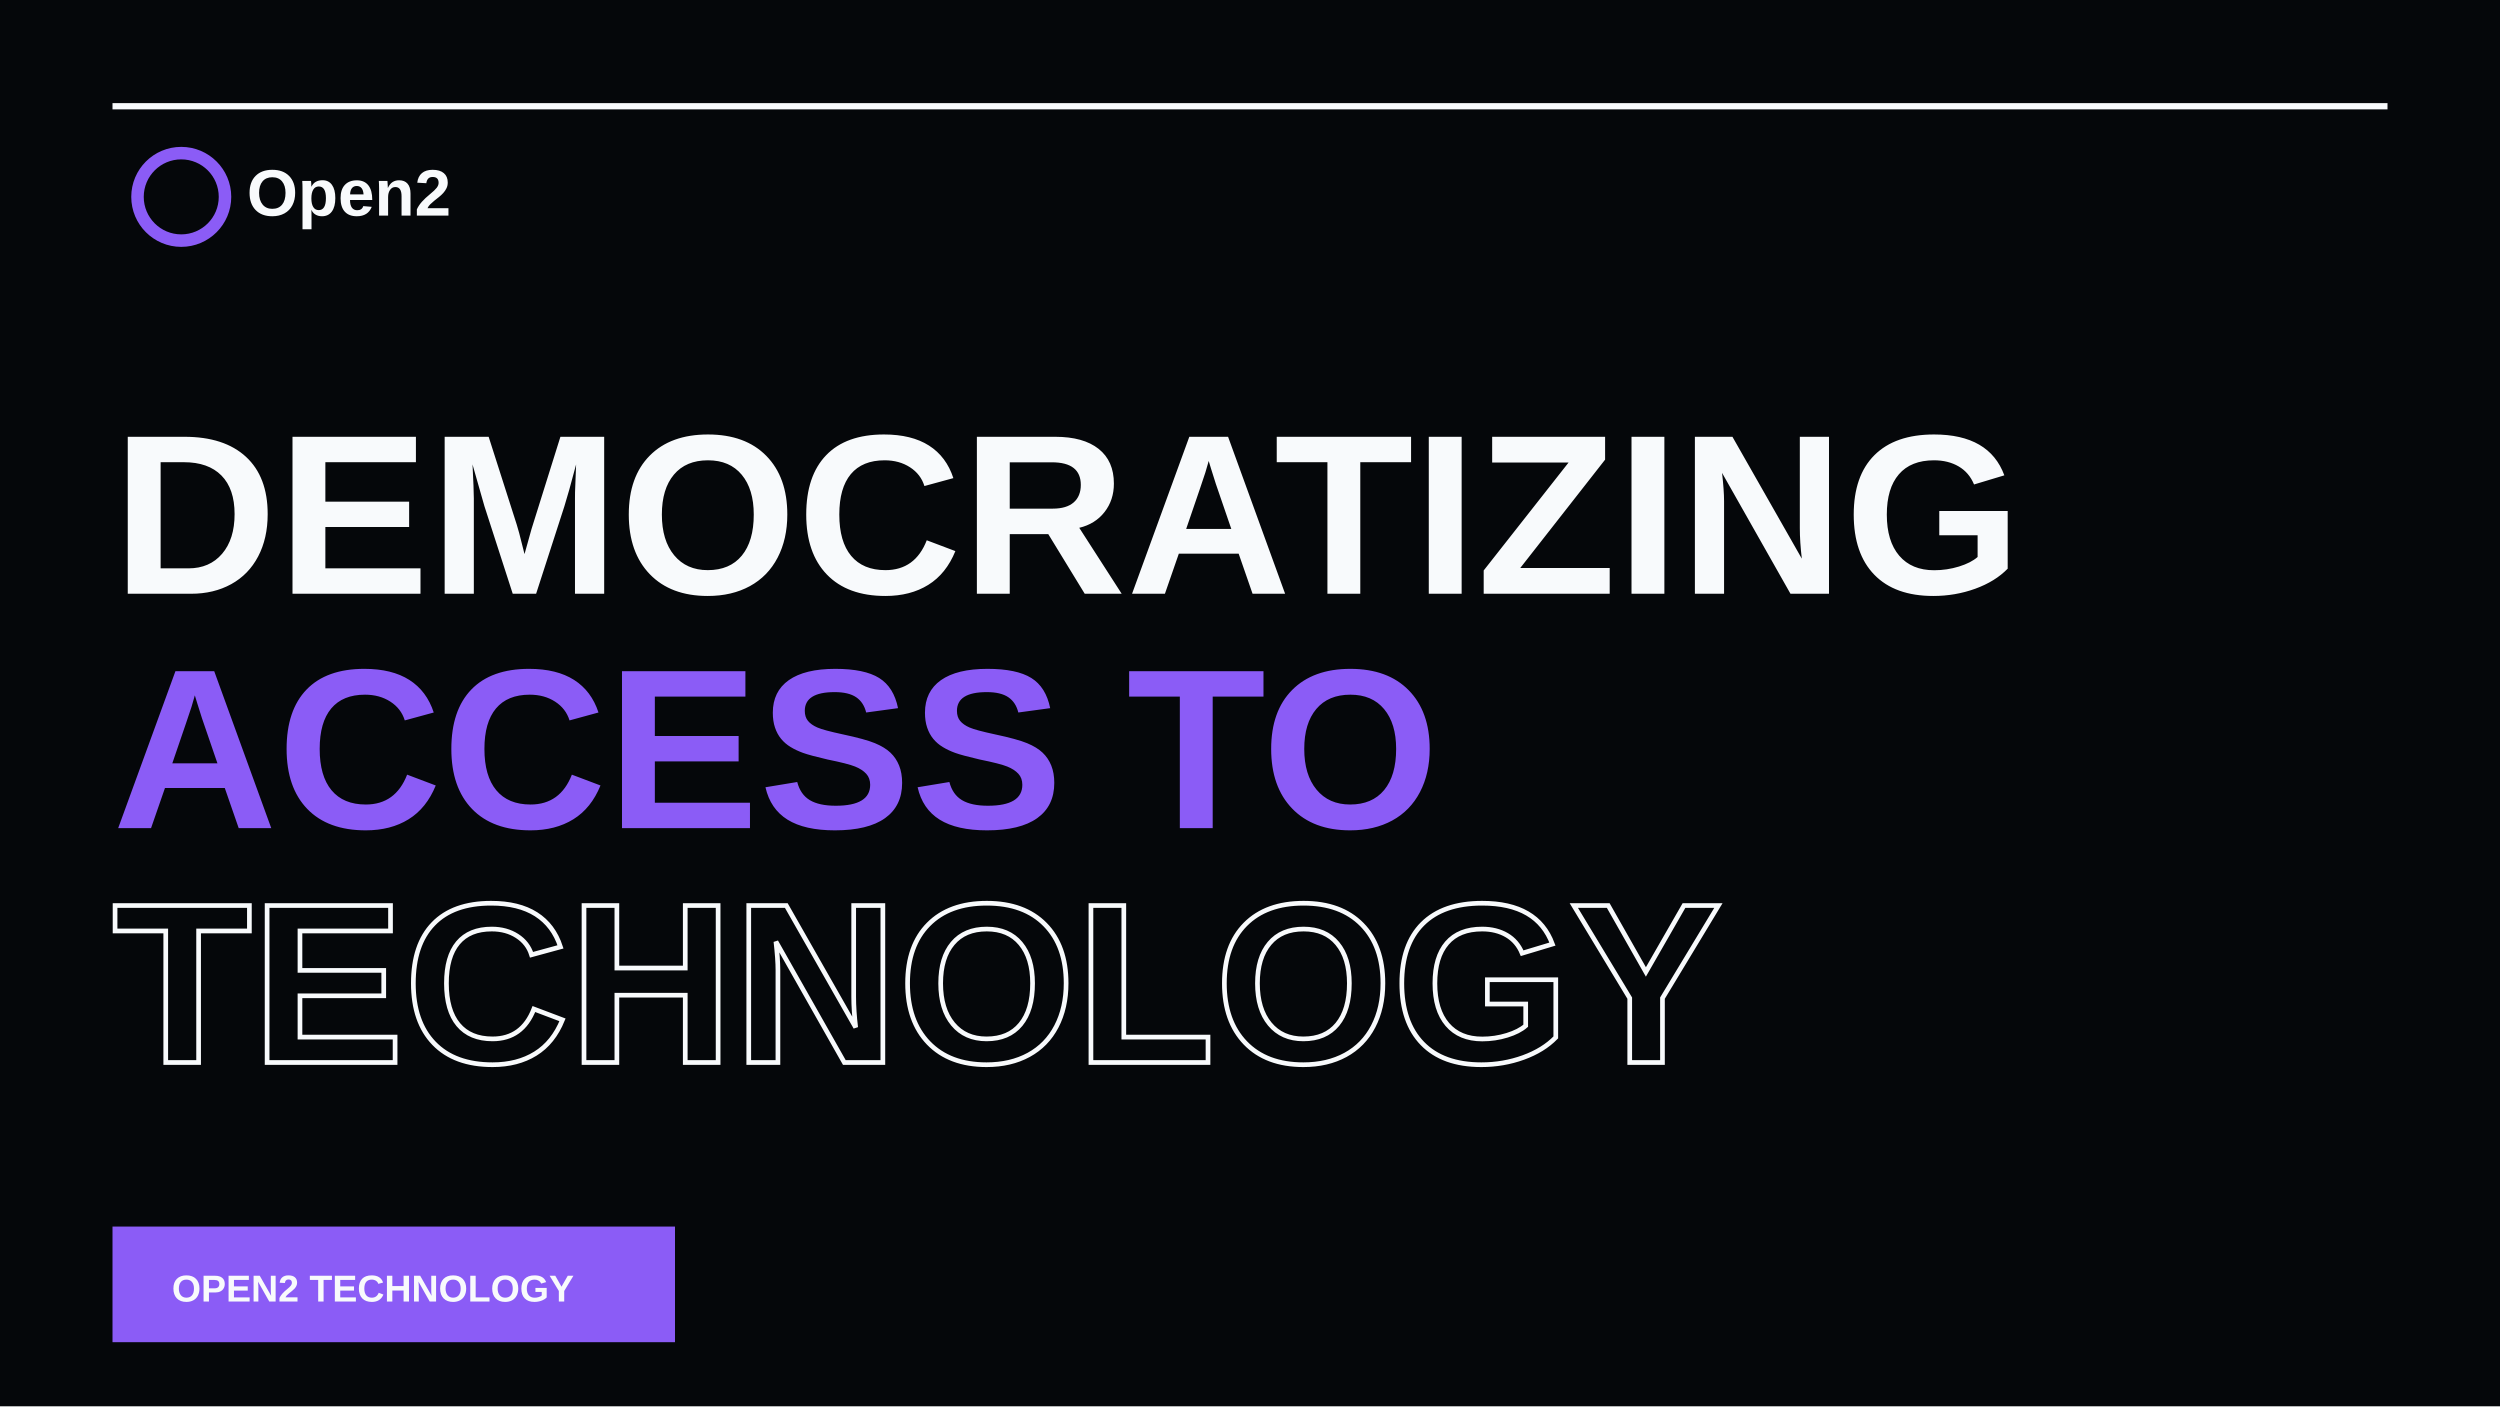
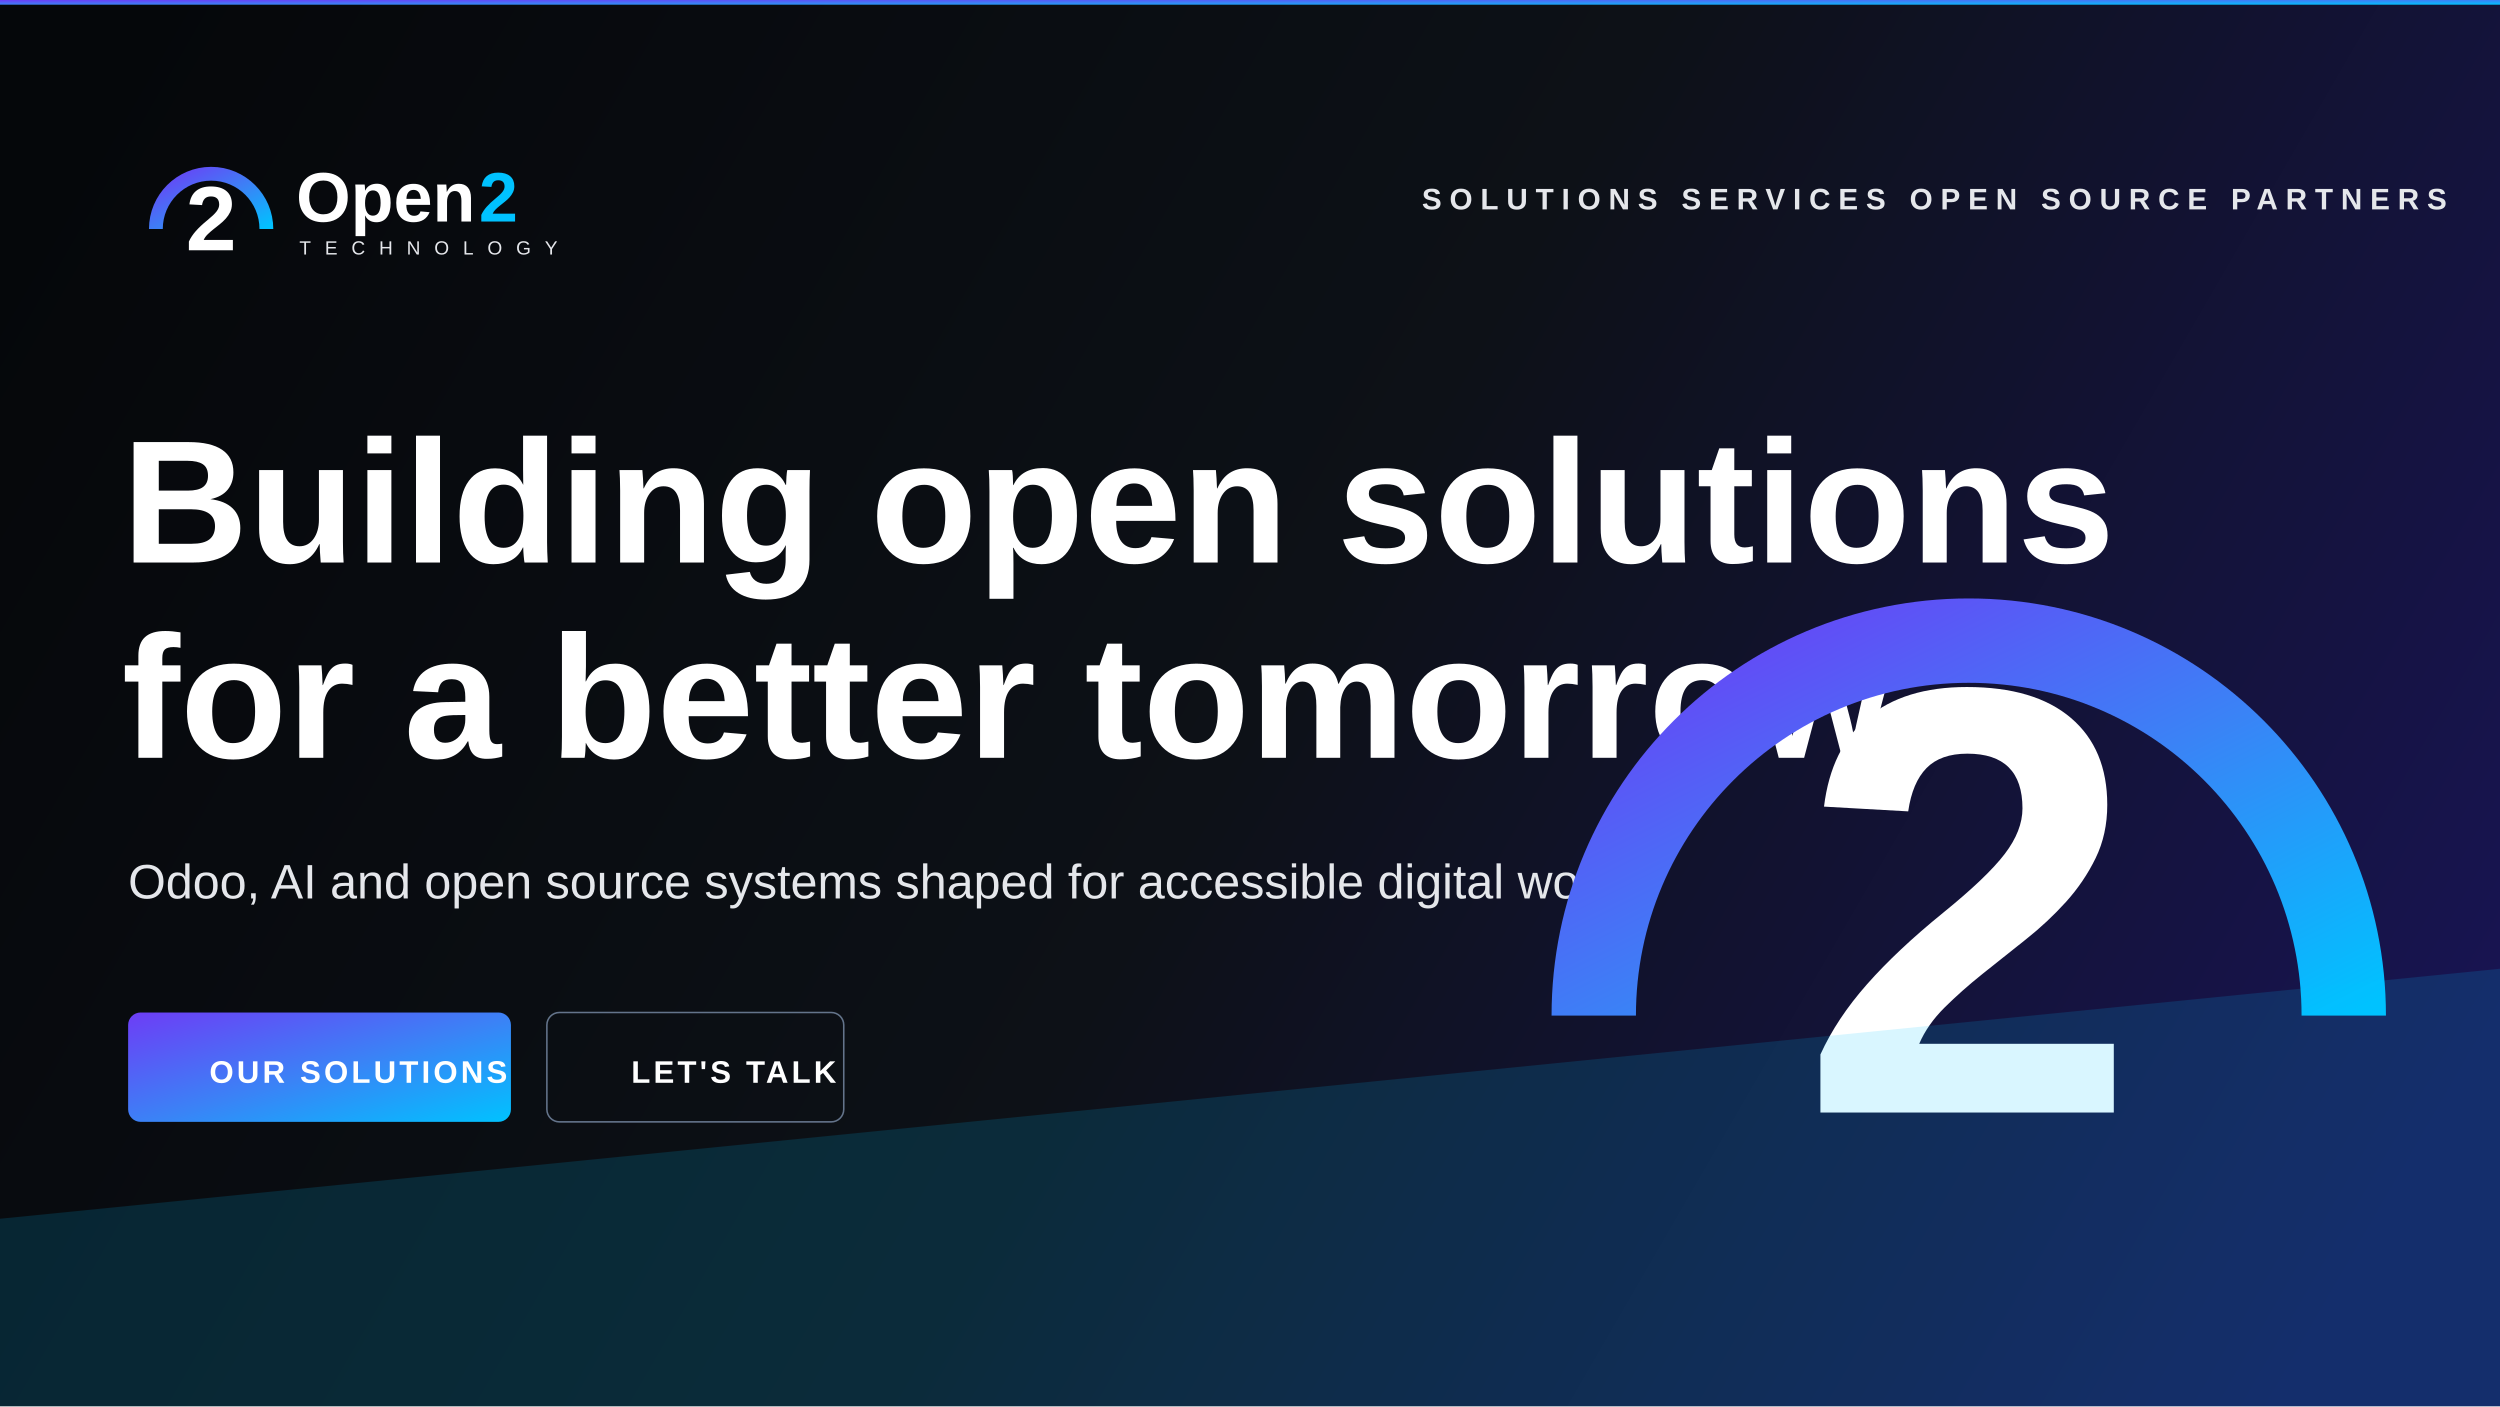
- <svg xmlns="http://www.w3.org/2000/svg" viewBox="0 0 1600 900">
-   <rect width="1600" height="900" fill="#05070a" />
-   <rect x="72" y="66" width="1456" height="4" fill="#f8fafc" />
-   <circle cx="116" cy="126" r="28" fill="none" stroke="#8b5cf6" stroke-width="8" />
-   <text x="158" y="138" fill="#f8fafc" font-family="Arial" font-size="42" font-weight="700">Open2</text>
-   <text x="72" y="380" fill="#f8fafc" font-family="Arial" font-size="146" font-weight="700">DEMOCRATIZING</text>
-   <text x="72" y="530" fill="#8b5cf6" font-family="Arial" font-size="146" font-weight="700">ACCESS TO</text>
-   <text x="72" y="680" fill="none" stroke="#f8fafc" stroke-width="3" font-family="Arial" font-size="146" font-weight="700">TECHNOLOGY</text>
-   <rect x="72" y="785" width="360" height="74" fill="#8b5cf6" />
-   <text x="110" y="833" fill="#f8fafc" font-family="Arial" font-size="24" font-weight="700">OPEN2 TECHNOLOGY</text>
+ <svg xmlns="http://www.w3.org/2000/svg" viewBox="0 0 1600 900" role="img" aria-labelledby="title">
+   <defs>
+     <linearGradient id="brand" x1="64" y1="40" x2="1480" y2="860" gradientUnits="userSpaceOnUse">
+       <stop offset="0" stop-color="#05070A" />
+       <stop offset=".52" stop-color="#0D1117" />
+       <stop offset="1" stop-color="#181452" />
+     </linearGradient>
+     <linearGradient id="accent" x1="0" y1="0" x2="1" y2="1">
+       <stop offset="0" stop-color="#6D3DF6" />
+       <stop offset=".52" stop-color="#3B82F6" />
+       <stop offset="1" stop-color="#00C2FF" />
+     </linearGradient>
+   </defs>
+   <rect width="1600" height="900" fill="url(#brand)" />
+   <rect y="0" width="1600" height="3" fill="url(#accent)" />
+   <g transform="translate(78 84) scale(.68)">
+     <path d="M32 92a52 52 0 1 1 104 0" fill="none" stroke="url(#accent)" stroke-width="13" />
+     <text x="84" y="112" text-anchor="middle" fill="#FFFFFF" font-family="Arial" font-size="86" font-weight="700">2</text>
+     <text x="164" y="85" fill="#FFFFFF" font-family="Arial" font-size="66" font-weight="700">Open</text>
+     <text x="336" y="85" fill="#00C2FF" font-family="Arial" font-size="66" font-weight="700">2</text>
+     <text x="167" y="116" fill="#E5E7EB" font-family="Arial" font-size="18" letter-spacing="13">TECHNOLOGY</text>
+   </g>
+   <text x="910" y="134" fill="#E5E7EB" font-family="Arial" font-size="19" font-weight="700" letter-spacing="5">SOLUTIONS  SERVICES  OPEN SOURCE  PARTNERS</text>
+   <text x="78" y="360" fill="#FFFFFF" font-family="Arial" font-size="112" font-weight="700">Building open solutions</text>
+   <text x="78" y="485" fill="#FFFFFF" font-family="Arial" font-size="112" font-weight="700">for a better tomorrow</text>
+   <text x="82" y="575" fill="#E5E7EB" font-family="Arial" font-size="31">Odoo, AI and open source systems shaped for accessible digital work.</text>
+   <rect x="82" y="648" width="245" height="70" rx="8" fill="url(#accent)" />
+   <text x="134" y="693" fill="#FFFFFF" font-family="Arial" font-size="20" font-weight="700" letter-spacing="2">OUR SOLUTIONS</text>
+   <rect x="350" y="648" width="190" height="70" rx="8" fill="none" stroke="#64748B" />
+   <text x="404" y="693" fill="#FFFFFF" font-family="Arial" font-size="20" font-weight="700" letter-spacing="2">LET'S TALK</text>
+   <path d="M1020 650a240 240 0 1 1 480 0" fill="none" stroke="url(#accent)" stroke-width="54" />
+   <text x="1260" y="712" text-anchor="middle" fill="#FFFFFF" font-family="Arial" font-size="390" font-weight="700">2</text>
+   <polygon points="0,780 1600,620 1600,900 0,900" fill="#00C2FF" opacity=".15" />
</svg>
